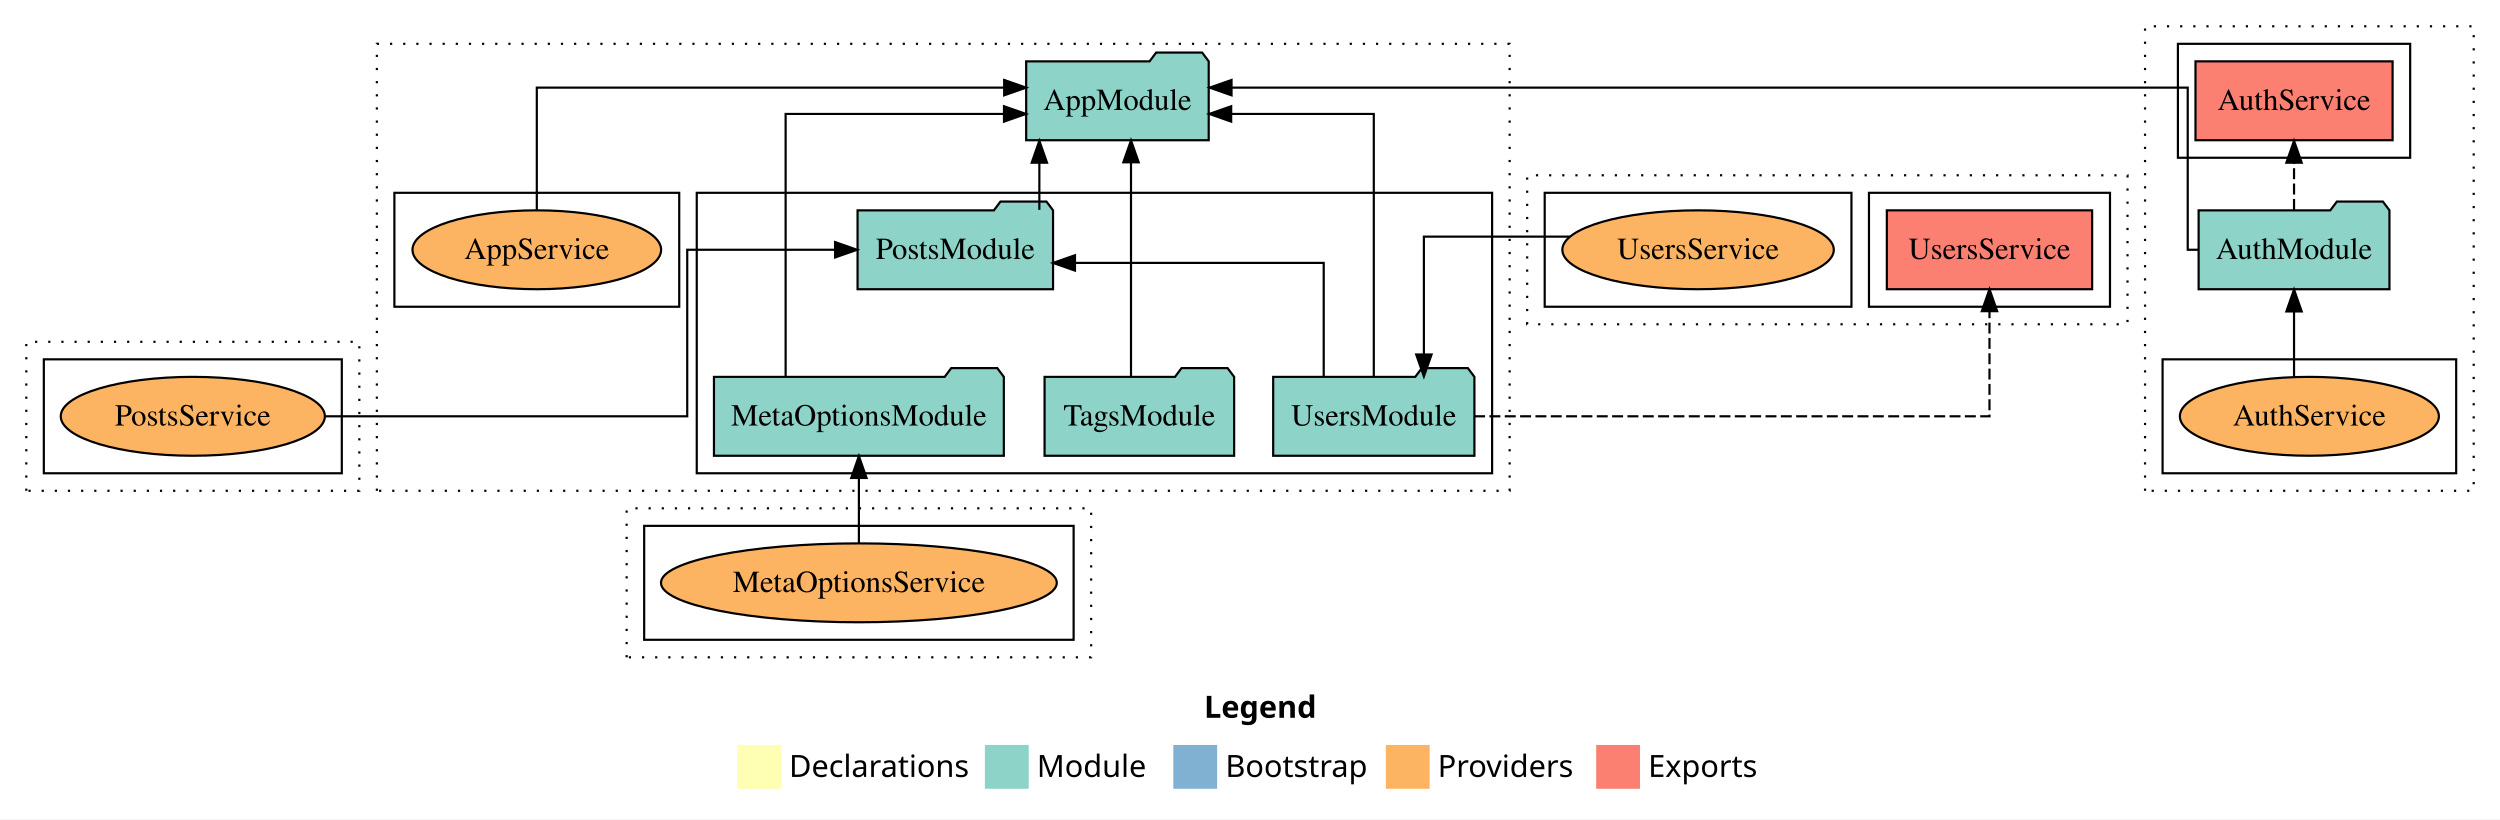
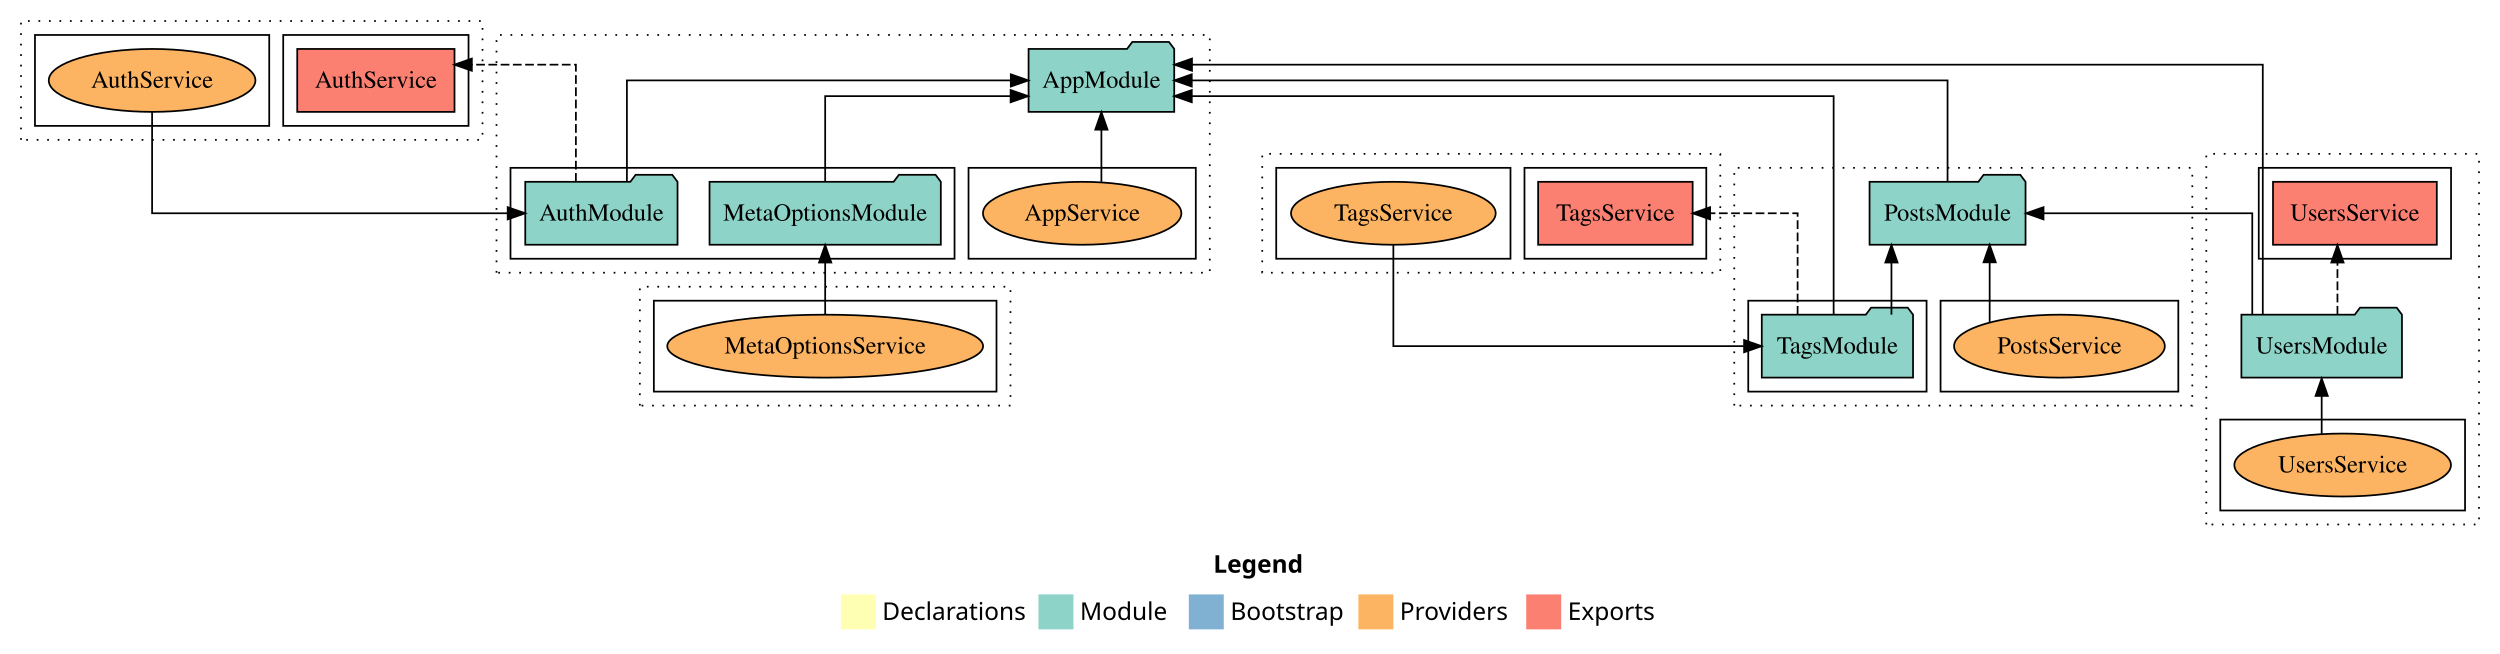
- <svg xmlns="http://www.w3.org/2000/svg" width="1141pt" height="374pt" viewBox="0.00 0.00 1141.00 374.00">
+ <svg xmlns="http://www.w3.org/2000/svg" width="1430pt" height="374pt" viewBox="0.00 0.00 1430.00 374.00">
  <g id="graph0" class="graph" transform="scale(1 1) rotate(0) translate(4 370)">
-     <polygon fill="white" stroke="transparent" points="-4,4 -4,-370 1137,-370 1137,4 -4,4" />
-     <text text-anchor="start" x="545.51" y="-42.4" font-family="Times-12" font-weight="bold" font-size="14.00">Legend</text>
-     <polygon fill="#ffffb3" stroke="transparent" points="332.5,-10 332.5,-30 352.5,-30 352.5,-10 332.5,-10" />
-     <text text-anchor="start" x="356.13" y="-15.4" font-family="Times-12" font-size="14.00">  Declarations</text>
-     <polygon fill="#8dd3c7" stroke="transparent" points="445.5,-10 445.5,-30 465.5,-30 465.5,-10 445.5,-10" />
-     <text text-anchor="start" x="469.23" y="-15.4" font-family="Times-12" font-size="14.00">  Module</text>
-     <polygon fill="#80b1d3" stroke="transparent" points="531.5,-10 531.5,-30 551.5,-30 551.5,-10 531.5,-10" />
-     <text text-anchor="start" x="555.28" y="-15.4" font-family="Times-12" font-size="14.00">  Bootstrap</text>
-     <polygon fill="#fdb462" stroke="transparent" points="628.5,-10 628.5,-30 648.5,-30 648.5,-10 628.5,-10" />
-     <text text-anchor="start" x="652.17" y="-15.4" font-family="Times-12" font-size="14.00">  Providers</text>
-     <polygon fill="#fb8072" stroke="transparent" points="724.5,-10 724.5,-30 744.5,-30 744.5,-10 724.5,-10" />
-     <text text-anchor="start" x="748.23" y="-15.4" font-family="Times-12" font-size="14.00">  Exports</text>
+     <polygon fill="white" stroke="transparent" points="-4,4 -4,-370 1426,-370 1426,4 -4,4" />
+     <text text-anchor="start" x="690.01" y="-42.4" font-family="Times-12" font-weight="bold" font-size="14.00">Legend</text>
+     <polygon fill="#ffffb3" stroke="transparent" points="477,-10 477,-30 497,-30 497,-10 477,-10" />
+     <text text-anchor="start" x="500.63" y="-15.4" font-family="Times-12" font-size="14.00">  Declarations</text>
+     <polygon fill="#8dd3c7" stroke="transparent" points="590,-10 590,-30 610,-30 610,-10 590,-10" />
+     <text text-anchor="start" x="613.73" y="-15.4" font-family="Times-12" font-size="14.00">  Module</text>
+     <polygon fill="#80b1d3" stroke="transparent" points="676,-10 676,-30 696,-30 696,-10 676,-10" />
+     <text text-anchor="start" x="699.78" y="-15.4" font-family="Times-12" font-size="14.00">  Bootstrap</text>
+     <polygon fill="#fdb462" stroke="transparent" points="773,-10 773,-30 793,-30 793,-10 773,-10" />
+     <text text-anchor="start" x="796.67" y="-15.4" font-family="Times-12" font-size="14.00">  Providers</text>
+     <polygon fill="#fb8072" stroke="transparent" points="869,-10 869,-30 889,-30 889,-10 869,-10" />
+     <text text-anchor="start" x="892.73" y="-15.4" font-family="Times-12" font-size="14.00">  Exports</text>
+     <g id="clust31" class="cluster">
+       <polygon fill="none" stroke="black" stroke-dasharray="1,5" points="1258,-70 1258,-282 1414,-282 1414,-70 1258,-70" />
+     </g>
+     <g id="clust34" class="cluster">
+       <polygon fill="none" stroke="black" points="1288,-222 1288,-274 1398,-274 1398,-222 1288,-222" />
+     </g>
+     <g id="clust36" class="cluster">
+       <polygon fill="none" stroke="black" points="1266,-78 1266,-130 1406,-130 1406,-78 1266,-78" />
+     </g>
+     <g id="clust19" class="cluster">
+       <polygon fill="none" stroke="black" stroke-dasharray="1,5" points="988,-138 988,-274 1250,-274 1250,-138 988,-138" />
+     </g>
+     <g id="clust21" class="cluster">
+       <polygon fill="none" stroke="black" points="996,-146 996,-198 1098,-198 1098,-146 996,-146" />
+     </g>
+     <g id="clust24" class="cluster">
+       <polygon fill="none" stroke="black" points="1106,-146 1106,-198 1242,-198 1242,-146 1106,-146" />
+     </g>
+     <g id="clust1" class="cluster">
+       <polygon fill="none" stroke="black" stroke-dasharray="1,5" points="280,-214 280,-350 688,-350 688,-214 280,-214" />
+     </g>
+     <g id="clust6" class="cluster">
+       <polygon fill="none" stroke="black" points="550,-222 550,-274 680,-274 680,-222 550,-222" />
+     </g>
+     <g id="clust3" class="cluster">
+       <polygon fill="none" stroke="black" points="288,-222 288,-274 542,-274 542,-222 288,-222" />
+     </g>
+     <g id="clust13" class="cluster">
+       <polygon fill="none" stroke="black" stroke-dasharray="1,5" points="362,-138 362,-206 574,-206 574,-138 362,-138" />
+     </g>
+     <g id="clust18" class="cluster">
+       <polygon fill="none" stroke="black" points="370,-146 370,-198 566,-198 566,-146 370,-146" />
+     </g>
    <g id="clust7" class="cluster">
-       <polygon fill="none" stroke="black" stroke-dasharray="1,5" points="975,-146 975,-358 1125,-358 1125,-146 975,-146" />
+       <polygon fill="none" stroke="black" stroke-dasharray="1,5" points="8,-290 8,-358 272,-358 272,-290 8,-290" />
+     </g>
+     <g id="clust10" class="cluster">
+       <polygon fill="none" stroke="black" points="158,-298 158,-350 264,-350 264,-298 158,-298" />
    </g>
    <g id="clust12" class="cluster">
-       <polygon fill="none" stroke="black" points="983,-154 983,-206 1117,-206 1117,-154 983,-154" />
+       <polygon fill="none" stroke="black" points="16,-298 16,-350 150,-350 150,-298 16,-298" />
    </g>
-     <g id="clust10" class="cluster">
-       <polygon fill="none" stroke="black" points="990,-298 990,-350 1096,-350 1096,-298 990,-298" />
+     <g id="clust25" class="cluster">
+       <polygon fill="none" stroke="black" stroke-dasharray="1,5" points="718,-214 718,-282 980,-282 980,-214 718,-214" />
    </g>
-     <g id="clust1" class="cluster">
-       <polygon fill="none" stroke="black" stroke-dasharray="1,5" points="168,-146 168,-350 685,-350 685,-146 168,-146" />
+     <g id="clust28" class="cluster">
+       <polygon fill="none" stroke="black" points="868,-222 868,-274 972,-274 972,-222 868,-222" />
    </g>
-     <g id="clust3" class="cluster">
-       <polygon fill="none" stroke="black" points="314,-154 314,-282 677,-282 677,-154 314,-154" />
-     </g>
-     <g id="clust6" class="cluster">
-       <polygon fill="none" stroke="black" points="176,-230 176,-282 306,-282 306,-230 176,-230" />
-     </g>
-     <g id="clust31" class="cluster">
-       <polygon fill="none" stroke="black" stroke-dasharray="1,5" points="693,-222 693,-290 967,-290 967,-222 693,-222" />
-     </g>
-     <g id="clust34" class="cluster">
-       <polygon fill="none" stroke="black" points="849,-230 849,-282 959,-282 959,-230 849,-230" />
-     </g>
-     <g id="clust36" class="cluster">
-       <polygon fill="none" stroke="black" points="701,-230 701,-282 841,-282 841,-230 701,-230" />
-     </g>
-     <g id="clust19" class="cluster">
-       <polygon fill="none" stroke="black" stroke-dasharray="1,5" points="8,-146 8,-214 160,-214 160,-146 8,-146" />
-     </g>
-     <g id="clust24" class="cluster">
-       <polygon fill="none" stroke="black" points="16,-154 16,-206 152,-206 152,-154 16,-154" />
-     </g>
-     <g id="clust13" class="cluster">
-       <polygon fill="none" stroke="black" stroke-dasharray="1,5" points="282,-70 282,-138 494,-138 494,-70 282,-70" />
-     </g>
-     <g id="clust18" class="cluster">
-       <polygon fill="none" stroke="black" points="290,-78 290,-130 486,-130 486,-78 290,-78" />
+     <g id="clust30" class="cluster">
+       <polygon fill="none" stroke="black" points="726,-222 726,-274 860,-274 860,-222 726,-222" />
    </g>
    <g id="node1" class="node">
-       <polygon fill="#8dd3c7" stroke="black" points="1086.55,-274 1083.55,-278 1062.55,-278 1059.55,-274 999.45,-274 999.45,-238 1086.55,-238 1086.55,-274" />
-       <text text-anchor="middle" x="1043" y="-251.8" font-family="Times,serif" font-size="14.00">AuthModule</text>
+       <polygon fill="#8dd3c7" stroke="black" points="383.55,-266 380.55,-270 359.55,-270 356.55,-266 296.45,-266 296.45,-230 383.55,-230 383.55,-266" />
+       <text text-anchor="middle" x="340" y="-243.8" font-family="Times,serif" font-size="14.00">AuthModule</text>
    </g>
    <g id="node6" class="node">
-       <polygon fill="#8dd3c7" stroke="black" points="547.66,-342 544.66,-346 523.66,-346 520.66,-342 464.34,-342 464.34,-306 547.66,-306 547.66,-342" />
-       <text text-anchor="middle" x="506" y="-319.8" font-family="Times,serif" font-size="14.00">AppModule</text>
+       <polygon fill="#8dd3c7" stroke="black" points="667.66,-342 664.66,-346 643.66,-346 640.66,-342 584.34,-342 584.34,-306 667.66,-306 667.66,-342" />
+       <text text-anchor="middle" x="626" y="-319.8" font-family="Times,serif" font-size="14.00">AppModule</text>
    </g>
    <g id="edge1" class="edge">
-       <path fill="none" stroke="black" d="M999.31,-256C996.33,-256 994.48,-256 994.48,-256 994.48,-256 994.48,-330 994.48,-330 994.48,-330 558.07,-330 558.07,-330" />
-       <polygon fill="black" stroke="black" points="558.07,-326.5 548.07,-330 558.07,-333.5 558.07,-326.5" />
+       <path fill="none" stroke="black" d="M354.59,-266.01C354.59,-288.49 354.59,-324 354.59,-324 354.59,-324 574.19,-324 574.19,-324" />
+       <polygon fill="black" stroke="black" points="574.19,-327.5 584.19,-324 574.19,-320.5 574.19,-327.5" />
    </g>
    <g id="node8" class="node">
-       <polygon fill="#fb8072" stroke="black" points="1087.98,-342 998.02,-342 998.02,-306 1087.98,-306 1087.98,-342" />
-       <text text-anchor="middle" x="1043" y="-319.8" font-family="Times,serif" font-size="14.00">AuthService </text>
+       <polygon fill="#fb8072" stroke="black" points="255.98,-342 166.02,-342 166.02,-306 255.98,-306 255.98,-342" />
+       <text text-anchor="middle" x="211" y="-319.8" font-family="Times,serif" font-size="14.00">AuthService </text>
    </g>
    <g id="edge7" class="edge">
-       <path fill="none" stroke="black" stroke-dasharray="5,2" d="M1043,-274.22C1043,-274.22 1043,-295.73 1043,-295.73" />
-       <polygon fill="black" stroke="black" points="1039.5,-295.73 1043,-305.73 1046.5,-295.73 1039.5,-295.73" />
+       <path fill="none" stroke="black" stroke-dasharray="5,2" d="M325.41,-266.03C325.41,-290.98 325.41,-333 325.41,-333 325.41,-333 265.89,-333 265.89,-333" />
+       <polygon fill="black" stroke="black" points="265.89,-329.5 255.89,-333 265.89,-336.5 265.89,-329.5" />
    </g>
    <g id="node2" class="node">
-       <polygon fill="#8dd3c7" stroke="black" points="454.15,-198 451.15,-202 430.15,-202 427.15,-198 321.85,-198 321.85,-162 454.15,-162 454.15,-198" />
-       <text text-anchor="middle" x="388" y="-175.8" font-family="Times,serif" font-size="14.00">MetaOptionsModule</text>
+       <polygon fill="#8dd3c7" stroke="black" points="534.15,-266 531.15,-270 510.15,-270 507.15,-266 401.85,-266 401.85,-230 534.15,-230 534.15,-266" />
+       <text text-anchor="middle" x="468" y="-243.8" font-family="Times,serif" font-size="14.00">MetaOptionsModule</text>
    </g>
    <g id="edge2" class="edge">
-       <path fill="none" stroke="black" d="M354.56,-198.04C354.56,-235.45 354.56,-318 354.56,-318 354.56,-318 454.22,-318 454.22,-318" />
-       <polygon fill="black" stroke="black" points="454.22,-321.5 464.22,-318 454.22,-314.5 454.22,-321.5" />
+       <path fill="none" stroke="black" d="M468,-266.31C468,-286.15 468,-315 468,-315 468,-315 574.07,-315 574.07,-315" />
+       <polygon fill="black" stroke="black" points="574.07,-318.5 584.07,-315 574.07,-311.5 574.07,-318.5" />
    </g>
    <g id="node3" class="node">
-       <polygon fill="#8dd3c7" stroke="black" points="476.61,-274 473.61,-278 452.61,-278 449.61,-274 387.39,-274 387.39,-238 476.61,-238 476.61,-274" />
-       <text text-anchor="middle" x="432" y="-251.8" font-family="Times,serif" font-size="14.00">PostsModule</text>
+       <polygon fill="#8dd3c7" stroke="black" points="1154.61,-266 1151.61,-270 1130.61,-270 1127.61,-266 1065.39,-266 1065.39,-230 1154.61,-230 1154.61,-266" />
+       <text text-anchor="middle" x="1110" y="-243.8" font-family="Times,serif" font-size="14.00">PostsModule</text>
    </g>
    <g id="edge3" class="edge">
-       <path fill="none" stroke="black" d="M470.36,-274.22C470.36,-274.22 470.36,-295.73 470.36,-295.73" />
-       <polygon fill="black" stroke="black" points="466.86,-295.73 470.36,-305.73 473.86,-295.73 466.86,-295.73" />
+       <path fill="none" stroke="black" d="M1110,-266.01C1110,-288.49 1110,-324 1110,-324 1110,-324 677.68,-324 677.68,-324" />
+       <polygon fill="black" stroke="black" points="677.68,-320.5 667.68,-324 677.68,-327.5 677.68,-320.5" />
    </g>
    <g id="node4" class="node">
-       <polygon fill="#8dd3c7" stroke="black" points="559.26,-198 556.26,-202 535.26,-202 532.26,-198 472.74,-198 472.74,-162 559.26,-162 559.26,-198" />
-       <text text-anchor="middle" x="516" y="-175.8" font-family="Times,serif" font-size="14.00">TagsModule</text>
+       <polygon fill="#8dd3c7" stroke="black" points="1090.26,-190 1087.26,-194 1066.26,-194 1063.26,-190 1003.74,-190 1003.74,-154 1090.26,-154 1090.26,-190" />
+       <text text-anchor="middle" x="1047" y="-167.8" font-family="Times,serif" font-size="14.00">TagsModule</text>
+     </g>
+     <g id="edge10" class="edge">
+       <path fill="none" stroke="black" d="M1077.91,-190.01C1077.91,-190.01 1077.91,-219.85 1077.91,-219.85" />
+       <polygon fill="black" stroke="black" points="1074.41,-219.85 1077.91,-229.85 1081.41,-219.85 1074.41,-219.85" />
    </g>
    <g id="edge4" class="edge">
-       <path fill="none" stroke="black" d="M512.19,-198.24C512.19,-198.24 512.19,-295.91 512.19,-295.91" />
-       <polygon fill="black" stroke="black" points="508.69,-295.91 512.19,-305.91 515.69,-295.91 508.69,-295.91" />
+       <path fill="none" stroke="black" d="M1044.84,-190.11C1044.84,-228.59 1044.84,-315 1044.84,-315 1044.84,-315 677.69,-315 677.69,-315" />
+       <polygon fill="black" stroke="black" points="677.69,-311.5 667.69,-315 677.69,-318.5 677.69,-311.5" />
+     </g>
+     <g id="node12" class="node">
+       <polygon fill="#fb8072" stroke="black" points="964.19,-266 875.81,-266 875.81,-230 964.19,-230 964.19,-266" />
+       <text text-anchor="middle" x="920" y="-243.8" font-family="Times,serif" font-size="14.00">TagsService </text>
+     </g>
+     <g id="edge13" class="edge">
+       <path fill="none" stroke="black" stroke-dasharray="5,2" d="M1024.23,-190.01C1024.23,-212.49 1024.23,-248 1024.23,-248 1024.23,-248 974.2,-248 974.2,-248" />
+       <polygon fill="black" stroke="black" points="974.2,-244.5 964.2,-248 974.2,-251.5 974.2,-244.5" />
    </g>
    <g id="node5" class="node">
-       <polygon fill="#8dd3c7" stroke="black" points="668.92,-198 665.92,-202 644.92,-202 641.92,-198 577.08,-198 577.08,-162 668.92,-162 668.92,-198" />
-       <text text-anchor="middle" x="623" y="-175.8" font-family="Times,serif" font-size="14.00">UsersModule</text>
+       <polygon fill="#8dd3c7" stroke="black" points="1369.92,-190 1366.92,-194 1345.92,-194 1342.92,-190 1278.08,-190 1278.08,-154 1369.92,-154 1369.92,-190" />
+       <text text-anchor="middle" x="1324" y="-167.8" font-family="Times,serif" font-size="14.00">UsersModule</text>
    </g>
-     <g id="edge10" class="edge">
-       <path fill="none" stroke="black" d="M600.14,-198.03C600.14,-218.77 600.14,-250 600.14,-250 600.14,-250 486.62,-250 486.62,-250" />
-       <polygon fill="black" stroke="black" points="486.62,-246.5 476.62,-250 486.62,-253.5 486.62,-246.5" />
+     <g id="edge11" class="edge">
+       <path fill="none" stroke="black" d="M1284.3,-190.01C1284.3,-212.49 1284.3,-248 1284.3,-248 1284.3,-248 1164.89,-248 1164.89,-248" />
+       <polygon fill="black" stroke="black" points="1164.89,-244.5 1154.89,-248 1164.89,-251.5 1164.89,-244.5" />
    </g>
    <g id="edge5" class="edge">
-       <path fill="none" stroke="black" d="M623,-198.04C623,-235.45 623,-318 623,-318 623,-318 557.91,-318 557.91,-318" />
-       <polygon fill="black" stroke="black" points="557.91,-314.5 547.91,-318 557.91,-321.5 557.91,-314.5" />
+       <path fill="none" stroke="black" d="M1290.31,-190.16C1290.31,-232.26 1290.31,-333 1290.31,-333 1290.31,-333 677.81,-333 677.81,-333" />
+       <polygon fill="black" stroke="black" points="677.81,-329.5 667.81,-333 677.81,-336.5 677.81,-329.5" />
    </g>
-     <g id="node12" class="node">
-       <polygon fill="#fb8072" stroke="black" points="950.85,-274 857.15,-274 857.15,-238 950.85,-238 950.85,-274" />
-       <text text-anchor="middle" x="904" y="-251.8" font-family="Times,serif" font-size="14.00">UsersService </text>
+     <g id="node14" class="node">
+       <polygon fill="#fb8072" stroke="black" points="1389.85,-266 1296.15,-266 1296.15,-230 1389.85,-230 1389.85,-266" />
+       <text text-anchor="middle" x="1343" y="-243.8" font-family="Times,serif" font-size="14.00">UsersService </text>
+     </g>
+     <g id="edge15" class="edge">
+       <path fill="none" stroke="black" stroke-dasharray="5,2" d="M1333.02,-190.01C1333.02,-190.01 1333.02,-219.85 1333.02,-219.85" />
+       <polygon fill="black" stroke="black" points="1329.52,-219.85 1333.02,-229.85 1336.52,-219.85 1329.52,-219.85" />
+     </g>
+     <g id="node7" class="node">
+       <ellipse fill="#fdb462" stroke="black" cx="615" cy="-248" rx="56.74" ry="18" />
+       <text text-anchor="middle" x="615" y="-243.8" font-family="Times,serif" font-size="14.00">AppService</text>
+     </g>
+     <g id="edge6" class="edge">
+       <path fill="none" stroke="black" d="M626,-266.01C626,-266.01 626,-295.85 626,-295.85" />
+       <polygon fill="black" stroke="black" points="622.5,-295.85 626,-305.85 629.5,-295.85 622.5,-295.85" />
+     </g>
+     <g id="node9" class="node">
+       <ellipse fill="#fdb462" stroke="black" cx="83" cy="-324" rx="59.11" ry="18" />
+       <text text-anchor="middle" x="83" y="-319.8" font-family="Times,serif" font-size="14.00">AuthService</text>
+     </g>
+     <g id="edge8" class="edge">
+       <path fill="none" stroke="black" d="M83,-305.99C83,-283.51 83,-248 83,-248 83,-248 286.4,-248 286.4,-248" />
+       <polygon fill="black" stroke="black" points="286.4,-251.5 296.4,-248 286.4,-244.5 286.4,-251.5" />
+     </g>
+     <g id="node10" class="node">
+       <ellipse fill="#fdb462" stroke="black" cx="468" cy="-172" rx="90.33" ry="18" />
+       <text text-anchor="middle" x="468" y="-167.8" font-family="Times,serif" font-size="14.00">MetaOptionsService</text>
+     </g>
+     <g id="edge9" class="edge">
+       <path fill="none" stroke="black" d="M468,-190.01C468,-190.01 468,-219.85 468,-219.85" />
+       <polygon fill="black" stroke="black" points="464.5,-219.85 468,-229.85 471.5,-219.85 464.5,-219.85" />
+     </g>
+     <g id="node11" class="node">
+       <ellipse fill="#fdb462" stroke="black" cx="1174" cy="-172" rx="60.27" ry="18" />
+       <text text-anchor="middle" x="1174" y="-167.8" font-family="Times,serif" font-size="14.00">PostsService</text>
    </g>
    <g id="edge12" class="edge">
-       <path fill="none" stroke="black" stroke-dasharray="5,2" d="M668.77,-180C748.4,-180 904,-180 904,-180 904,-180 904,-227.99 904,-227.99" />
-       <polygon fill="black" stroke="black" points="900.5,-227.99 904,-237.99 907.5,-227.99 900.5,-227.99" />
-     </g>
-     <g id="node7" class="node">
-       <ellipse fill="#fdb462" stroke="black" cx="241" cy="-256" rx="56.74" ry="18" />
-       <text text-anchor="middle" x="241" y="-251.8" font-family="Times,serif" font-size="14.00">AppService</text>
-     </g>
-     <g id="edge6" class="edge">
-       <path fill="none" stroke="black" d="M241,-274.29C241,-296.21 241,-330 241,-330 241,-330 454.3,-330 454.3,-330" />
-       <polygon fill="black" stroke="black" points="454.3,-333.5 464.3,-330 454.3,-326.5 454.3,-333.5" />
-     </g>
-     <g id="node9" class="node">
-       <ellipse fill="#fdb462" stroke="black" cx="1050" cy="-180" rx="59.11" ry="18" />
-       <text text-anchor="middle" x="1050" y="-175.8" font-family="Times,serif" font-size="14.00">AuthService</text>
-     </g>
-     <g id="edge8" class="edge">
-       <path fill="none" stroke="black" d="M1043,-198.01C1043,-198.01 1043,-227.85 1043,-227.85" />
-       <polygon fill="black" stroke="black" points="1039.5,-227.85 1043,-237.85 1046.5,-227.85 1039.5,-227.85" />
-     </g>
-     <g id="node10" class="node">
-       <ellipse fill="#fdb462" stroke="black" cx="388" cy="-104" rx="90.33" ry="18" />
-       <text text-anchor="middle" x="388" y="-99.8" font-family="Times,serif" font-size="14.00">MetaOptionsService</text>
-     </g>
-     <g id="edge9" class="edge">
-       <path fill="none" stroke="black" d="M388,-122.01C388,-122.01 388,-151.85 388,-151.85" />
-       <polygon fill="black" stroke="black" points="384.5,-151.85 388,-161.85 391.5,-151.85 384.5,-151.85" />
-     </g>
-     <g id="node11" class="node">
-       <ellipse fill="#fdb462" stroke="black" cx="84" cy="-180" rx="60.27" ry="18" />
-       <text text-anchor="middle" x="84" y="-175.8" font-family="Times,serif" font-size="14.00">PostsService</text>
-     </g>
-     <g id="edge11" class="edge">
-       <path fill="none" stroke="black" d="M144.47,-180C211.31,-180 309.65,-180 309.65,-180 309.65,-180 309.65,-256 309.65,-256 309.65,-256 377.14,-256 377.14,-256" />
-       <polygon fill="black" stroke="black" points="377.14,-259.5 387.14,-256 377.14,-252.5 377.14,-259.5" />
+       <path fill="none" stroke="black" d="M1134.09,-185.59C1134.09,-185.59 1134.09,-219.96 1134.09,-219.96" />
+       <polygon fill="black" stroke="black" points="1130.59,-219.96 1134.09,-229.96 1137.59,-219.96 1130.59,-219.96" />
    </g>
    <g id="node13" class="node">
-       <ellipse fill="#fdb462" stroke="black" cx="771" cy="-256" rx="61.95" ry="18" />
-       <text text-anchor="middle" x="771" y="-251.8" font-family="Times,serif" font-size="14.00">UsersService</text>
+       <ellipse fill="#fdb462" stroke="black" cx="793" cy="-248" rx="58.53" ry="18" />
+       <text text-anchor="middle" x="793" y="-243.8" font-family="Times,serif" font-size="14.00">TagsService</text>
    </g>
-     <g id="edge13" class="edge">
-       <path fill="none" stroke="black" d="M712.46,-262C679.89,-262 645.86,-262 645.86,-262 645.86,-262 645.86,-208.2 645.86,-208.2" />
-       <polygon fill="black" stroke="black" points="649.36,-208.2 645.86,-198.2 642.36,-208.2 649.36,-208.2" />
+     <g id="edge14" class="edge">
+       <path fill="none" stroke="black" d="M793,-229.99C793,-207.51 793,-172 793,-172 793,-172 993.62,-172 993.62,-172" />
+       <polygon fill="black" stroke="black" points="993.62,-175.5 1003.62,-172 993.62,-168.5 993.62,-175.5" />
+     </g>
+     <g id="node15" class="node">
+       <ellipse fill="#fdb462" stroke="black" cx="1336" cy="-104" rx="61.95" ry="18" />
+       <text text-anchor="middle" x="1336" y="-99.8" font-family="Times,serif" font-size="14.00">UsersService</text>
+     </g>
+     <g id="edge16" class="edge">
+       <path fill="none" stroke="black" d="M1324,-121.87C1324,-121.87 1324,-143.54 1324,-143.54" />
+       <polygon fill="black" stroke="black" points="1320.5,-143.54 1324,-153.54 1327.5,-143.54 1320.5,-143.54" />
    </g>
  </g>
</svg>
